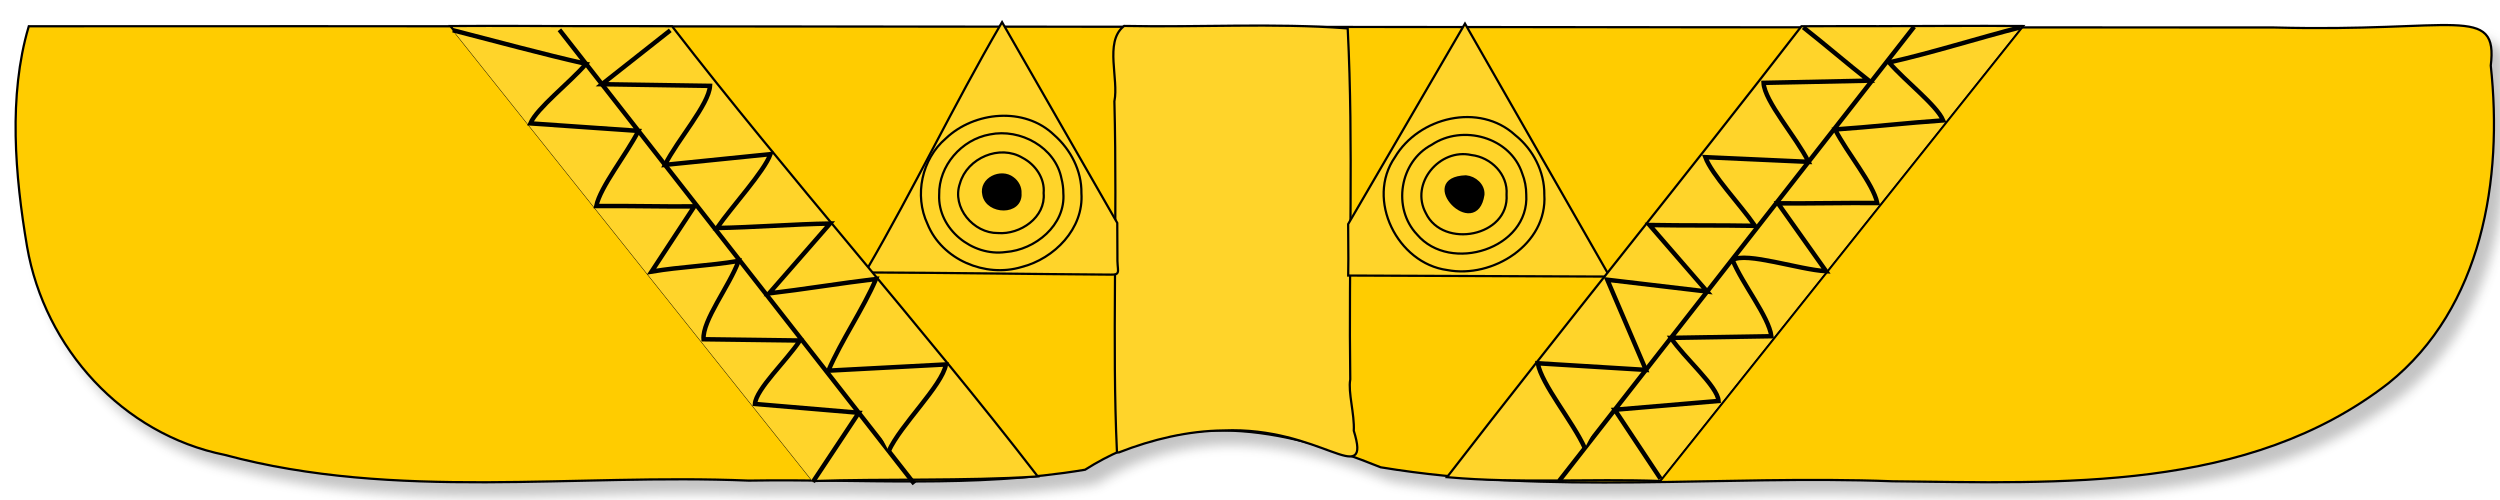
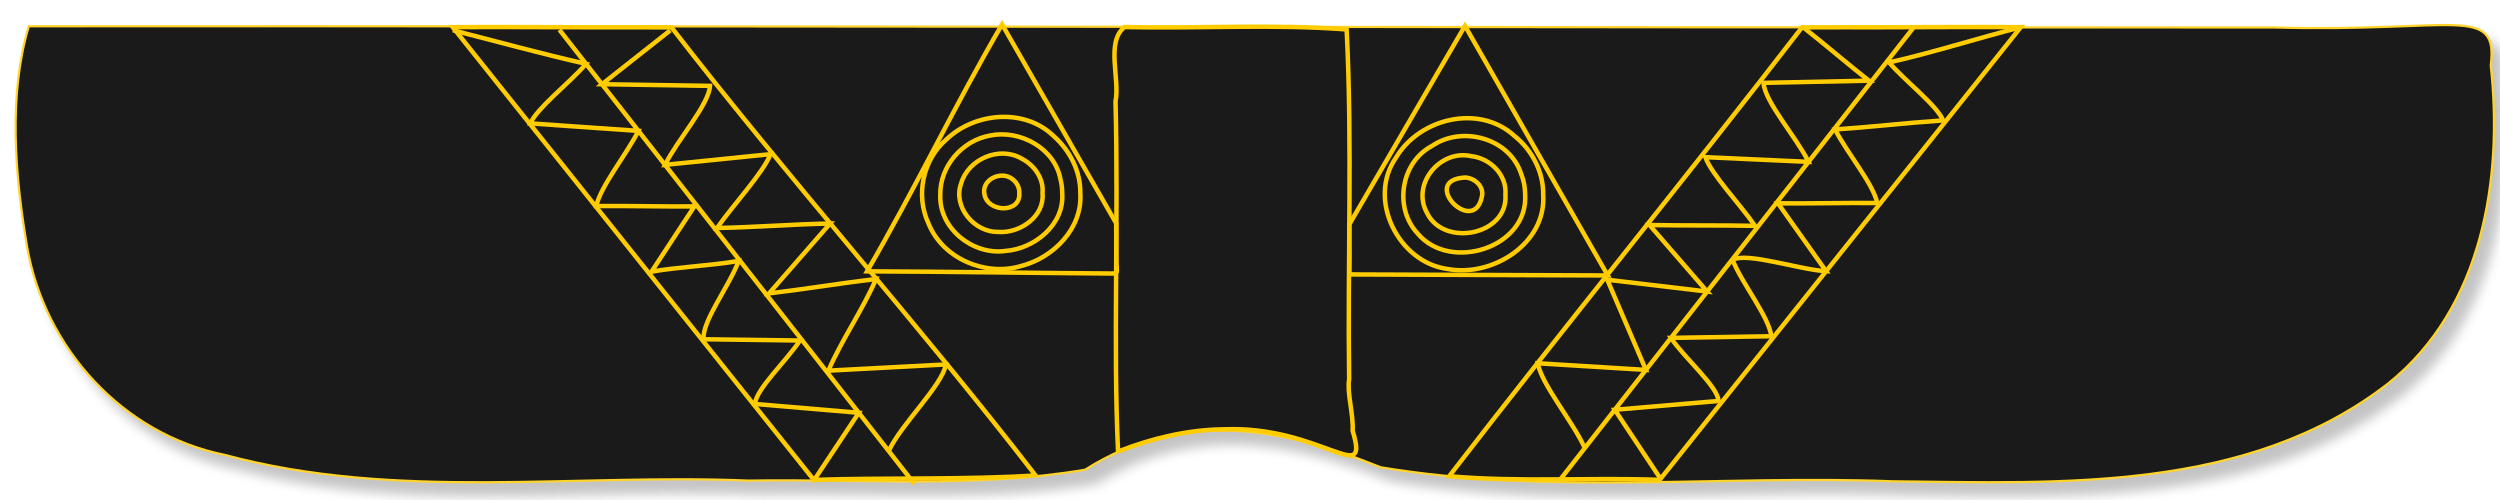
<svg xmlns="http://www.w3.org/2000/svg" width="210mm" height="42mm" viewBox="0 0 210 42" version="1.1" id="svg46">
  <defs id="defs50">
    <filter style="color-interpolation-filters:sRGB;" id="filter1327">
      <feFlood flood-opacity="0.29" flood-color="rgb(50,50,50)" result="flood" id="feFlood1317" />
      <feComposite in="flood" in2="SourceGraphic" operator="in" result="composite1" id="feComposite1319" />
      <feGaussianBlur in="composite1" stdDeviation="1" result="blur" id="feGaussianBlur1321" />
      <feOffset dx="2" dy="2.3" result="offset" id="feOffset1323" />
      <feComposite in="SourceGraphic" in2="offset" operator="over" result="composite2" id="feComposite1325" />
    </filter>
  </defs>
  <g id="g855" transform="matrix(0.4737556,0,0,0.4737556,101.7918,0.14683)" style="fill:#ff6600">
-     <path id="path2" d="m -209.608,4.544 c -3.58,12.165 -2.404,26.2 -0.259,38.842 3.11,17.937 16.864,33.13 34.92,36.771 30.27,8.146 61.92,3.256 92.84,4.55 19.832,-0.336 40.023,1.376 59.57,-1.924 17.096,-10.829 35.04,-7.502 52.539,-0.43 29.968,4.965 60.491,1.321 90.71,2.474 29.79,0.3 62.916,1.997 87.802,-17.353 16.588,-13.321 20.231,-36.1 18.054,-56.152 1.287,-10.7 -5.75,-5.688 -38.222,-6.561 C 55.116,4.776 -76.378,4.486 -209.608,4.544 Z" style="fill:#ffcc00;stroke:#000000;stroke-width:0.794;paint-order:stroke fill markers;filter:url(#filter1327)" />
-     <path id="path4" overflow="visible" font-weight="400" d="m 4.222,4.44 c -6.559,0.052 -13.13,0.19 -19.647,0.05 h -0.049 l -0.039,0.031 c -0.835,0.678 -1.298,1.601 -1.533,2.653 -0.235,1.052 -0.247,2.233 -0.183,3.455 0.126,2.443 0.551,5.048 0.16,7.023 l -0.004,0.014 c 0.545,21.591 -0.426,43.401 0.443,61.918 l 0.006,0.117 0.115,0.008 c 5.944,-2.323 12.284,-3.83 18.58,-3.896 17.245,-0.722 26.046,10.534 22.903,0.272 0.163,-2.921 -1.04,-6.816 -0.625,-9.122 l 0.002,-0.012 V 66.938 C 24.057,46.34 24.939,25.488 23.909,5.031 L 23.903,4.916 23.786,4.906 C 17.324,4.419 10.78,4.386 4.222,4.439 Z" style="color:#000000;font-weight:400;line-height:normal;font-family:sans-serif;font-variant-ligatures:normal;font-variant-position:normal;font-variant-caps:normal;font-variant-numeric:normal;font-variant-alternates:normal;font-feature-settings:normal;text-indent:0;text-align:start;text-decoration:none;text-decoration-line:none;text-decoration-style:solid;text-decoration-color:#000000;text-transform:none;text-orientation:mixed;white-space:normal;shape-padding:0;overflow:visible;isolation:auto;mix-blend-mode:normal;fill:#ffd42a;stroke:#000000;stroke-width:0.794;paint-order:stroke fill markers" />
-     <g id="g16" style="fill:#ffd42a;stroke:#000000;stroke-width:0.923">
-       <path style="stroke-width:0.794;paint-order:stroke fill markers;fill:#ffd42a" id="path6" d="m 70.205,48.53 -45.822,-0.182 0.027,-2.773 -0.036,-6.095 L 44.887,4.274 Z" />
-       <path id="path8" d="m 58.76,34.196 c 0.571,8.69 -9.047,14.704 -16.99,13.18 -8.684,-1.16 -14.282,-12.328 -9.124,-19.721 4.156,-7.006 14.763,-9.61 21.028,-3.85 3.114,2.48 5.132,6.381 5.085,10.391 z" style="stroke-width:0.794;paint-order:stroke fill markers;fill:#ffd42a" />
-       <path id="path10" d="m 55.555,34.196 c 0.598,9.386 -13.241,13.774 -19.02,6.936 -4.327,-4.563 -3.032,-12.684 2.552,-15.598 5.35,-3.608 13.687,-1.37 15.762,4.976 a 9.925,9.925 0 0 1 0.706,3.686 z" style="stroke-width:0.794;paint-order:stroke fill markers;fill:#ffd42a" />
-       <path id="path12" d="m 52.061,34.196 c 0.521,7.221 -10.976,9.408 -13.925,3.21 -2.784,-5.083 2.349,-11.269 7.867,-10.03 3.358,0.377 6.335,3.311 6.058,6.82 z" style="stroke-width:0.794;paint-order:stroke fill markers;fill:#ffd42a" />
-       <path id="path14" d="m 47.951,34.196 c -1.203,7.897 -11.487,-2.718 -2.905,-3.033 1.519,0.138 3.015,1.41 2.905,3.033 z" style="stroke-width:0.794;paint-order:stroke fill markers;fill:#000000" />
+     <path id="path2" d="m -209.608,4.544 c -3.58,12.165 -2.404,26.2 -0.259,38.842 3.11,17.937 16.864,33.13 34.92,36.771 30.27,8.146 61.92,3.256 92.84,4.55 19.832,-0.336 40.023,1.376 59.57,-1.924 17.096,-10.829 35.04,-7.502 52.539,-0.43 29.968,4.965 60.491,1.321 90.71,2.474 29.79,0.3 62.916,1.997 87.802,-17.353 16.588,-13.321 20.231,-36.1 18.054,-56.152 1.287,-10.7 -5.75,-5.688 -38.222,-6.561 C 55.116,4.776 -76.378,4.486 -209.608,4.544 Z" style="fill:#1a1a1a;stroke:#ffd42a;stroke-width:0.794;paint-order:stroke fill markers;filter:url(#filter1327)" />
+     <path id="path4" overflow="visible" font-weight="400" d="m 4.222,4.44 c -6.559,0.052 -13.13,0.19 -19.647,0.05 h -0.049 l -0.039,0.031 c -0.835,0.678 -1.298,1.601 -1.533,2.653 -0.235,1.052 -0.247,2.233 -0.183,3.455 0.126,2.443 0.551,5.048 0.16,7.023 l -0.004,0.014 c 0.545,21.591 -0.426,43.401 0.443,61.918 l 0.006,0.117 0.115,0.008 c 5.944,-2.323 12.284,-3.83 18.58,-3.896 17.245,-0.722 26.046,10.534 22.903,0.272 0.163,-2.921 -1.04,-6.816 -0.625,-9.122 l 0.002,-0.012 V 66.938 C 24.057,46.34 24.939,25.488 23.909,5.031 L 23.903,4.916 23.786,4.906 C 17.324,4.419 10.78,4.386 4.222,4.439 Z" style="color:#000000;font-weight:400;line-height:normal;font-family:sans-serif;font-variant-ligatures:normal;font-variant-position:normal;font-variant-caps:normal;font-variant-numeric:normal;font-variant-alternates:normal;font-feature-settings:normal;text-indent:0;text-align:start;text-decoration:none;text-decoration-line:none;text-decoration-style:solid;text-decoration-color:#000000;text-transform:none;text-orientation:mixed;white-space:normal;shape-padding:0;overflow:visible;isolation:auto;mix-blend-mode:normal;fill:none;stroke:#ffcc00;stroke-width:0.794;paint-order:stroke fill markers" />
+     <g id="g16" style="fill:none;stroke:#ffcc00;stroke-width:0.923">
+       <path style="stroke-width:0.794;paint-order:stroke fill markers;fill:none;stroke:#ffcc00" id="path6" d="m 70.205,48.53 -45.822,-0.182 0.027,-2.773 -0.036,-6.095 L 44.887,4.274 Z" />
+       <path id="path8" d="m 58.76,34.196 c 0.571,8.69 -9.047,14.704 -16.99,13.18 -8.684,-1.16 -14.282,-12.328 -9.124,-19.721 4.156,-7.006 14.763,-9.61 21.028,-3.85 3.114,2.48 5.132,6.381 5.085,10.391 z" style="stroke-width:0.794;paint-order:stroke fill markers;fill:none;stroke:#ffcc00" />
+       <path id="path10" d="m 55.555,34.196 c 0.598,9.386 -13.241,13.774 -19.02,6.936 -4.327,-4.563 -3.032,-12.684 2.552,-15.598 5.35,-3.608 13.687,-1.37 15.762,4.976 a 9.925,9.925 0 0 1 0.706,3.686 z" style="stroke-width:0.794;paint-order:stroke fill markers;fill:none;stroke:#ffcc00" />
+       <path id="path12" d="m 52.061,34.196 c 0.521,7.221 -10.976,9.408 -13.925,3.21 -2.784,-5.083 2.349,-11.269 7.867,-10.03 3.358,0.377 6.335,3.311 6.058,6.82 z" style="stroke-width:0.794;paint-order:stroke fill markers;fill:none;stroke:#ffcc00" />
+       <path id="path14" d="m 47.951,34.196 c -1.203,7.897 -11.487,-2.718 -2.905,-3.033 1.519,0.138 3.015,1.41 2.905,3.033 z" style="stroke-width:0.794;paint-order:stroke fill markers;fill:none;stroke:#ffcc00" />
    </g>
-     <g id="g28" style="fill:#ffd42a;stroke:#000000;stroke-width:0.923">
-       <path style="stroke-width:0.794;paint-order:stroke fill markers;fill:#ffd42a" id="path18" d="m -16.935,44.931 c -0.081,3.052 0.69,3.265 -0.973,3.254 C -32.929,48.081 -45.821,47.859 -61.123,47.798 -52.567,33.114 -45.748,18.696 -37.191,4.012 l 20.23,35.264 z" />
-       <path id="path20" d="m -23.32,33.934 c 0.449,6.189 -4.747,11.464 -10.462,12.91 -6.327,1.916 -13.935,-1.277 -16.449,-7.525 -2.351,-4.987 -1,-11.354 3.204,-14.933 4.988,-4.746 13.775,-5.58 18.92,-0.631 2.897,2.535 4.859,6.28 4.788,10.18 z" style="stroke-width:0.794;paint-order:stroke fill markers;fill:#ffd42a" />
-       <path id="path22" d="m -26.524,33.934 c 0.439,5.532 -4.892,9.882 -10.068,10.248 -5.74,0.814 -11.815,-3.977 -11.55,-9.955 -0.09,-5.062 3.892,-9.637 8.833,-10.507 5.27,-1.086 11.423,2.22 12.467,7.712 0.212,0.816 0.322,1.659 0.318,2.502 z" style="stroke-width:0.794;paint-order:stroke fill markers;fill:#ffd42a" />
-       <path id="path24" d="m -30.017,33.934 c 0.399,4.18 -4.059,7.19 -7.9,6.879 -4.207,0.056 -8.014,-4.42 -6.545,-8.556 1.241,-4.383 6.87,-6.795 10.83,-4.396 2.19,1.142 3.865,3.533 3.615,6.073 z" style="stroke-width:0.794;paint-order:stroke fill markers;fill:#ffd42a" />
-       <path id="path26" d="m -34.127,33.934 c 0.254,3.624 -5.575,3.437 -6.173,0.27 -0.628,-2.67 2.935,-4.333 4.912,-2.78 0.792,0.566 1.313,1.527 1.26,2.51 z" style="stroke-width:0.794;paint-order:stroke fill markers;fill:#000000" />
+     <g id="g28" style="fill:none;stroke:#ffcc00;stroke-width:0.923">
+       <path style="stroke-width:0.794;paint-order:stroke fill markers;fill:none;stroke:#ffcc00" id="path18" d="m -16.935,44.931 c -0.081,3.052 0.69,3.265 -0.973,3.254 C -32.929,48.081 -45.821,47.859 -61.123,47.798 -52.567,33.114 -45.748,18.696 -37.191,4.012 l 20.23,35.264 z" />
+       <path id="path20" d="m -23.32,33.934 c 0.449,6.189 -4.747,11.464 -10.462,12.91 -6.327,1.916 -13.935,-1.277 -16.449,-7.525 -2.351,-4.987 -1,-11.354 3.204,-14.933 4.988,-4.746 13.775,-5.58 18.92,-0.631 2.897,2.535 4.859,6.28 4.788,10.18 z" style="stroke-width:0.794;paint-order:stroke fill markers;fill:none;stroke:#ffcc00" />
+       <path id="path22" d="m -26.524,33.934 c 0.439,5.532 -4.892,9.882 -10.068,10.248 -5.74,0.814 -11.815,-3.977 -11.55,-9.955 -0.09,-5.062 3.892,-9.637 8.833,-10.507 5.27,-1.086 11.423,2.22 12.467,7.712 0.212,0.816 0.322,1.659 0.318,2.502 z" style="stroke-width:0.794;paint-order:stroke fill markers;fill:none;stroke:#ffcc00" />
+       <path id="path24" d="m -30.017,33.934 c 0.399,4.18 -4.059,7.19 -7.9,6.879 -4.207,0.056 -8.014,-4.42 -6.545,-8.556 1.241,-4.383 6.87,-6.795 10.83,-4.396 2.19,1.142 3.865,3.533 3.615,6.073 z" style="stroke-width:0.794;paint-order:stroke fill markers;fill:none;stroke:#ffcc00" />
+       <path id="path26" d="m -34.127,33.934 c 0.254,3.624 -5.575,3.437 -6.173,0.27 -0.628,-2.67 2.935,-4.333 4.912,-2.78 0.792,0.566 1.313,1.527 1.26,2.51 z" style="stroke-width:0.794;paint-order:stroke fill markers;fill:none;stroke:#ffcc00" />
    </g>
-     <g id="g36" style="fill:#ffd42a;stroke:#000000;stroke-width:0.794">
-       <path id="path30" d="m -109.755,4.53 c -8.278,-0.013 -16.556,-0.08 -24.835,-0.026 l 64.026,80.275 c 11.808,-0.417 27.14,0.009 39.317,-0.789 C -51.47,57.776 -75.57,30.76 -95.797,4.545 -100.449,4.519 -105.102,4.53 -109.755,4.53 Z" style="paint-order:stroke fill markers;fill:#ffd42a" />
-       <path id="path32" d="m -115.676,4.97 62.933,80.509 M -134.577,5.048 c 7.87,2.015 15.703,4.175 23.627,5.968 -2.933,3.383 -8.697,7.827 -9.87,10.55 l 19.16,1.334 c -2.197,4.27 -6.736,9.875 -7.48,13.319 5.93,-0.044 11.459,0.114 17.389,0.07 l -7.585,11.556 c 5.391,-0.897 10.047,-0.992 15.438,-1.889 -1.636,4.474 -6.463,10.564 -6.213,13.885 5.852,0.096 11.235,0.127 17.086,0.223 -2.326,3.523 -7.791,8.624 -7.979,11.25 l 18.41,1.563 -8.123,12.24" style="fill:#ffd42a" />
-       <path id="path34" d="m -57.286,79.667 c 2.11,-4.67 9.467,-11.586 10.147,-15.36 l -20.845,1.103 c 2.282,-5.33 6.167,-10.926 8.45,-16.256 -5.903,0.699 -13.074,1.865 -18.975,2.564 l 10.824,-12.395 c -6.395,0.109 -13.66,0.686 -20.054,0.795 2.77,-3.954 8.32,-9.958 9.49,-13.097 l -18.705,1.9 c 2.198,-4.417 7.788,-10.679 7.983,-14.007 l -19.161,-0.293 12.112,-9.548" style="fill:#ffd42a" />
+     <g id="g36" style="fill:none;stroke:#ffcc00;stroke-width:0.794">
+       <path id="path30" d="m -109.755,4.53 c -8.278,-0.013 -16.556,-0.08 -24.835,-0.026 l 64.026,80.275 c 11.808,-0.417 27.14,0.009 39.317,-0.789 C -51.47,57.776 -75.57,30.76 -95.797,4.545 -100.449,4.519 -105.102,4.53 -109.755,4.53 Z" style="paint-order:stroke fill markers;fill:none;stroke:#ffcc00" />
+       <path id="path32" d="m -115.676,4.97 62.933,80.509 M -134.577,5.048 c 7.87,2.015 15.703,4.175 23.627,5.968 -2.933,3.383 -8.697,7.827 -9.87,10.55 l 19.16,1.334 c -2.197,4.27 -6.736,9.875 -7.48,13.319 5.93,-0.044 11.459,0.114 17.389,0.07 l -7.585,11.556 c 5.391,-0.897 10.047,-0.992 15.438,-1.889 -1.636,4.474 -6.463,10.564 -6.213,13.885 5.852,0.096 11.235,0.127 17.086,0.223 -2.326,3.523 -7.791,8.624 -7.979,11.25 l 18.41,1.563 -8.123,12.24" style="fill:none;stroke:#ffcc00" />
+       <path id="path34" d="m -57.286,79.667 c 2.11,-4.67 9.467,-11.586 10.147,-15.36 l -20.845,1.103 c 2.282,-5.33 6.167,-10.926 8.45,-16.256 -5.903,0.699 -13.074,1.865 -18.975,2.564 l 10.824,-12.395 c -6.395,0.109 -13.66,0.686 -20.054,0.795 2.77,-3.954 8.32,-9.958 9.49,-13.097 l -18.705,1.9 c 2.198,-4.417 7.788,-10.679 7.983,-14.007 l -19.161,-0.293 12.112,-9.548" style="fill:none;stroke:#ffcc00" />
    </g>
-     <g id="g44" style="fill:#ffd42a;stroke:#000000;stroke-width:0.794">
-       <path id="path38" d="m 118.606,4.525 c 8.278,-0.013 16.556,-0.08 24.835,-0.027 L 79.415,84.773 C 66.975,84.321 54.501,85.223 42.083,84.128 62.701,57.413 84.029,31.254 104.647,4.54 109.3,4.515 113.953,4.526 118.606,4.526 Z" style="paint-order:stroke fill markers;fill:#ffd42a" />
-       <path id="path40" d="M 124.527,4.435 61.594,84.945 M 143.428,4.514 c -7.87,2.014 -15.42,4.458 -23.344,6.251 2.933,3.383 8.414,7.543 9.586,10.267 -6.386,0.444 -12.773,1.172 -19.159,1.617 2.197,4.27 6.736,9.591 7.48,13.035 -5.93,-0.043 -11.67,0.103 -17.6,0.06 l 8.53,12.034 c -4.794,-0.266 -14.139,-3.471 -16.585,-1.991 1.734,4.273 6.408,10.013 6.88,13.515 l -17.808,0.295 c 2.32,3.52 8.278,8.567 8.44,11.184 l -18.403,1.561 8.122,12.24" style="fill:#ffd42a" />
-       <path id="path42" d="m 66.137,79.133 c -2.11,-4.67 -7.66,-11.257 -8.341,-15.032 L 76.968,65.276 70.123,49.288 87.828,51.384 77.605,39.59 C 84,39.7 89.923,39.62 96.318,39.729 93.548,35.775 88.67,30.694 87.501,27.556 l 18.304,0.83 C 103.613,23.971 97.999,17.696 97.829,14.38 l 18.682,-0.388 c -4.038,-3.183 -7.603,-6.271 -11.64,-9.454" style="fill:#ffd42a" />
+     <g id="g44" style="fill:none;stroke:#ffcc00;stroke-width:0.794">
+       <path id="path38" d="m 118.606,4.525 c 8.278,-0.013 16.556,-0.08 24.835,-0.027 L 79.415,84.773 C 66.975,84.321 54.501,85.223 42.083,84.128 62.701,57.413 84.029,31.254 104.647,4.54 109.3,4.515 113.953,4.526 118.606,4.526 Z" style="paint-order:stroke fill markers;fill:none;stroke:#ffcc00" />
+       <path id="path40" d="M 124.527,4.435 61.594,84.945 M 143.428,4.514 c -7.87,2.014 -15.42,4.458 -23.344,6.251 2.933,3.383 8.414,7.543 9.586,10.267 -6.386,0.444 -12.773,1.172 -19.159,1.617 2.197,4.27 6.736,9.591 7.48,13.035 -5.93,-0.043 -11.67,0.103 -17.6,0.06 l 8.53,12.034 c -4.794,-0.266 -14.139,-3.471 -16.585,-1.991 1.734,4.273 6.408,10.013 6.88,13.515 l -17.808,0.295 c 2.32,3.52 8.278,8.567 8.44,11.184 l -18.403,1.561 8.122,12.24" style="fill:none;stroke:#ffcc00" />
+       <path id="path42" d="m 66.137,79.133 c -2.11,-4.67 -7.66,-11.257 -8.341,-15.032 L 76.968,65.276 70.123,49.288 87.828,51.384 77.605,39.59 C 84,39.7 89.923,39.62 96.318,39.729 93.548,35.775 88.67,30.694 87.501,27.556 l 18.304,0.83 C 103.613,23.971 97.999,17.696 97.829,14.38 l 18.682,-0.388 c -4.038,-3.183 -7.603,-6.271 -11.64,-9.454" style="fill:none;stroke:#ffcc00" />
    </g>
  </g>
</svg>
